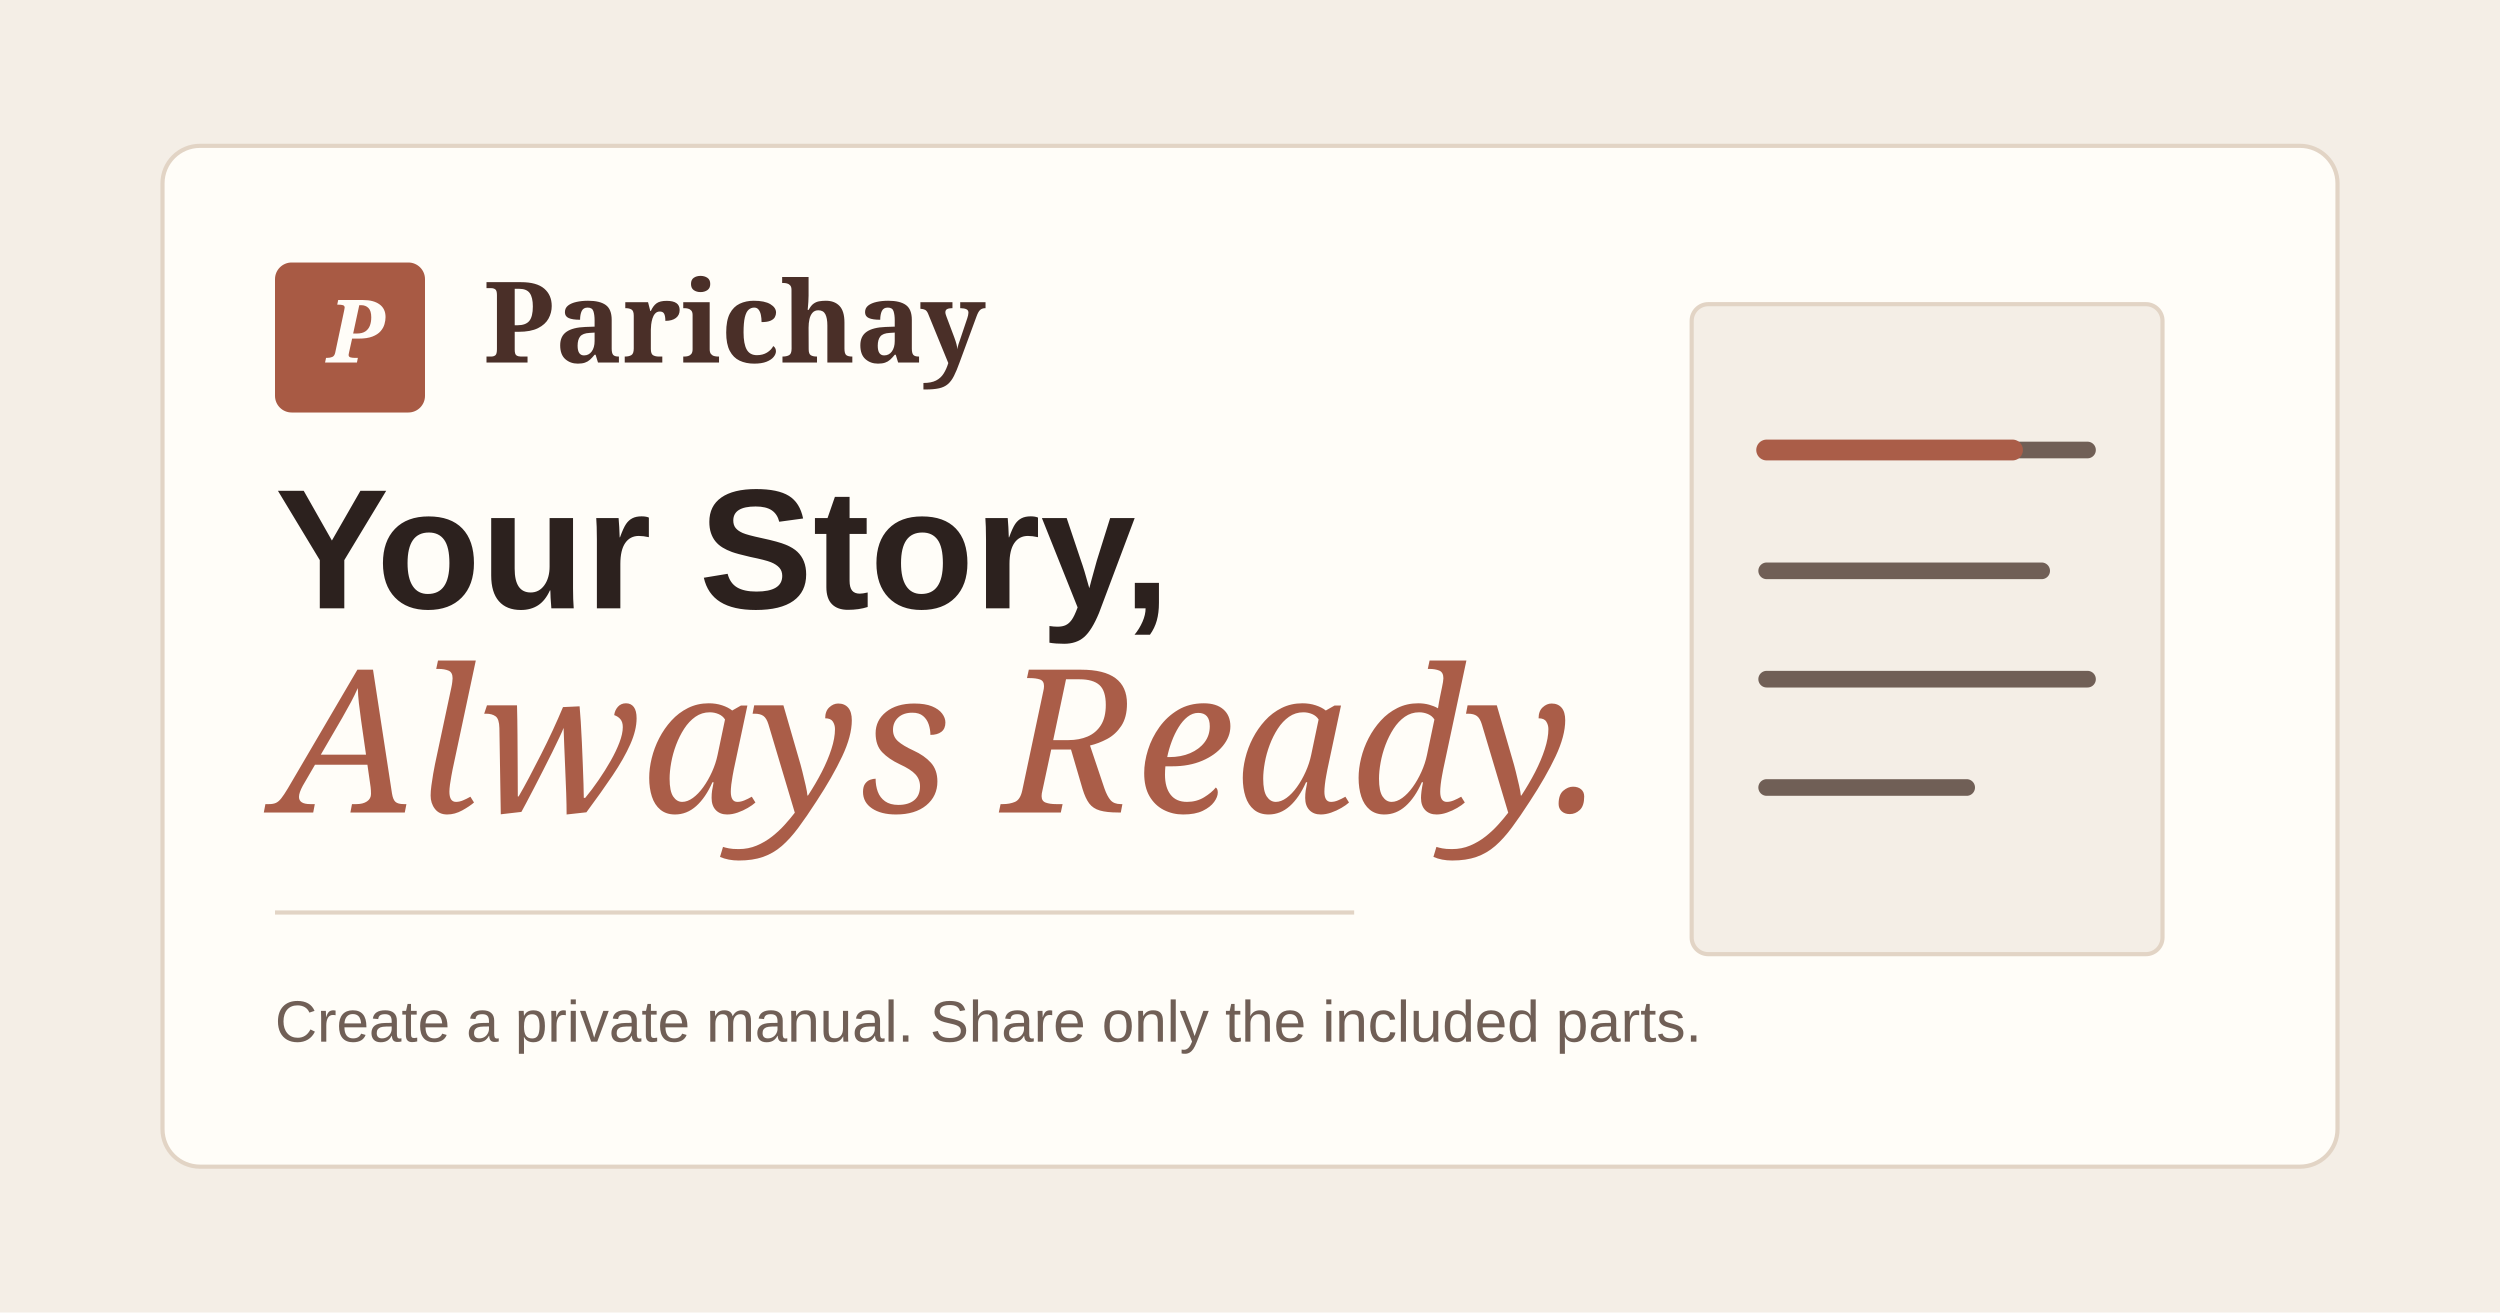
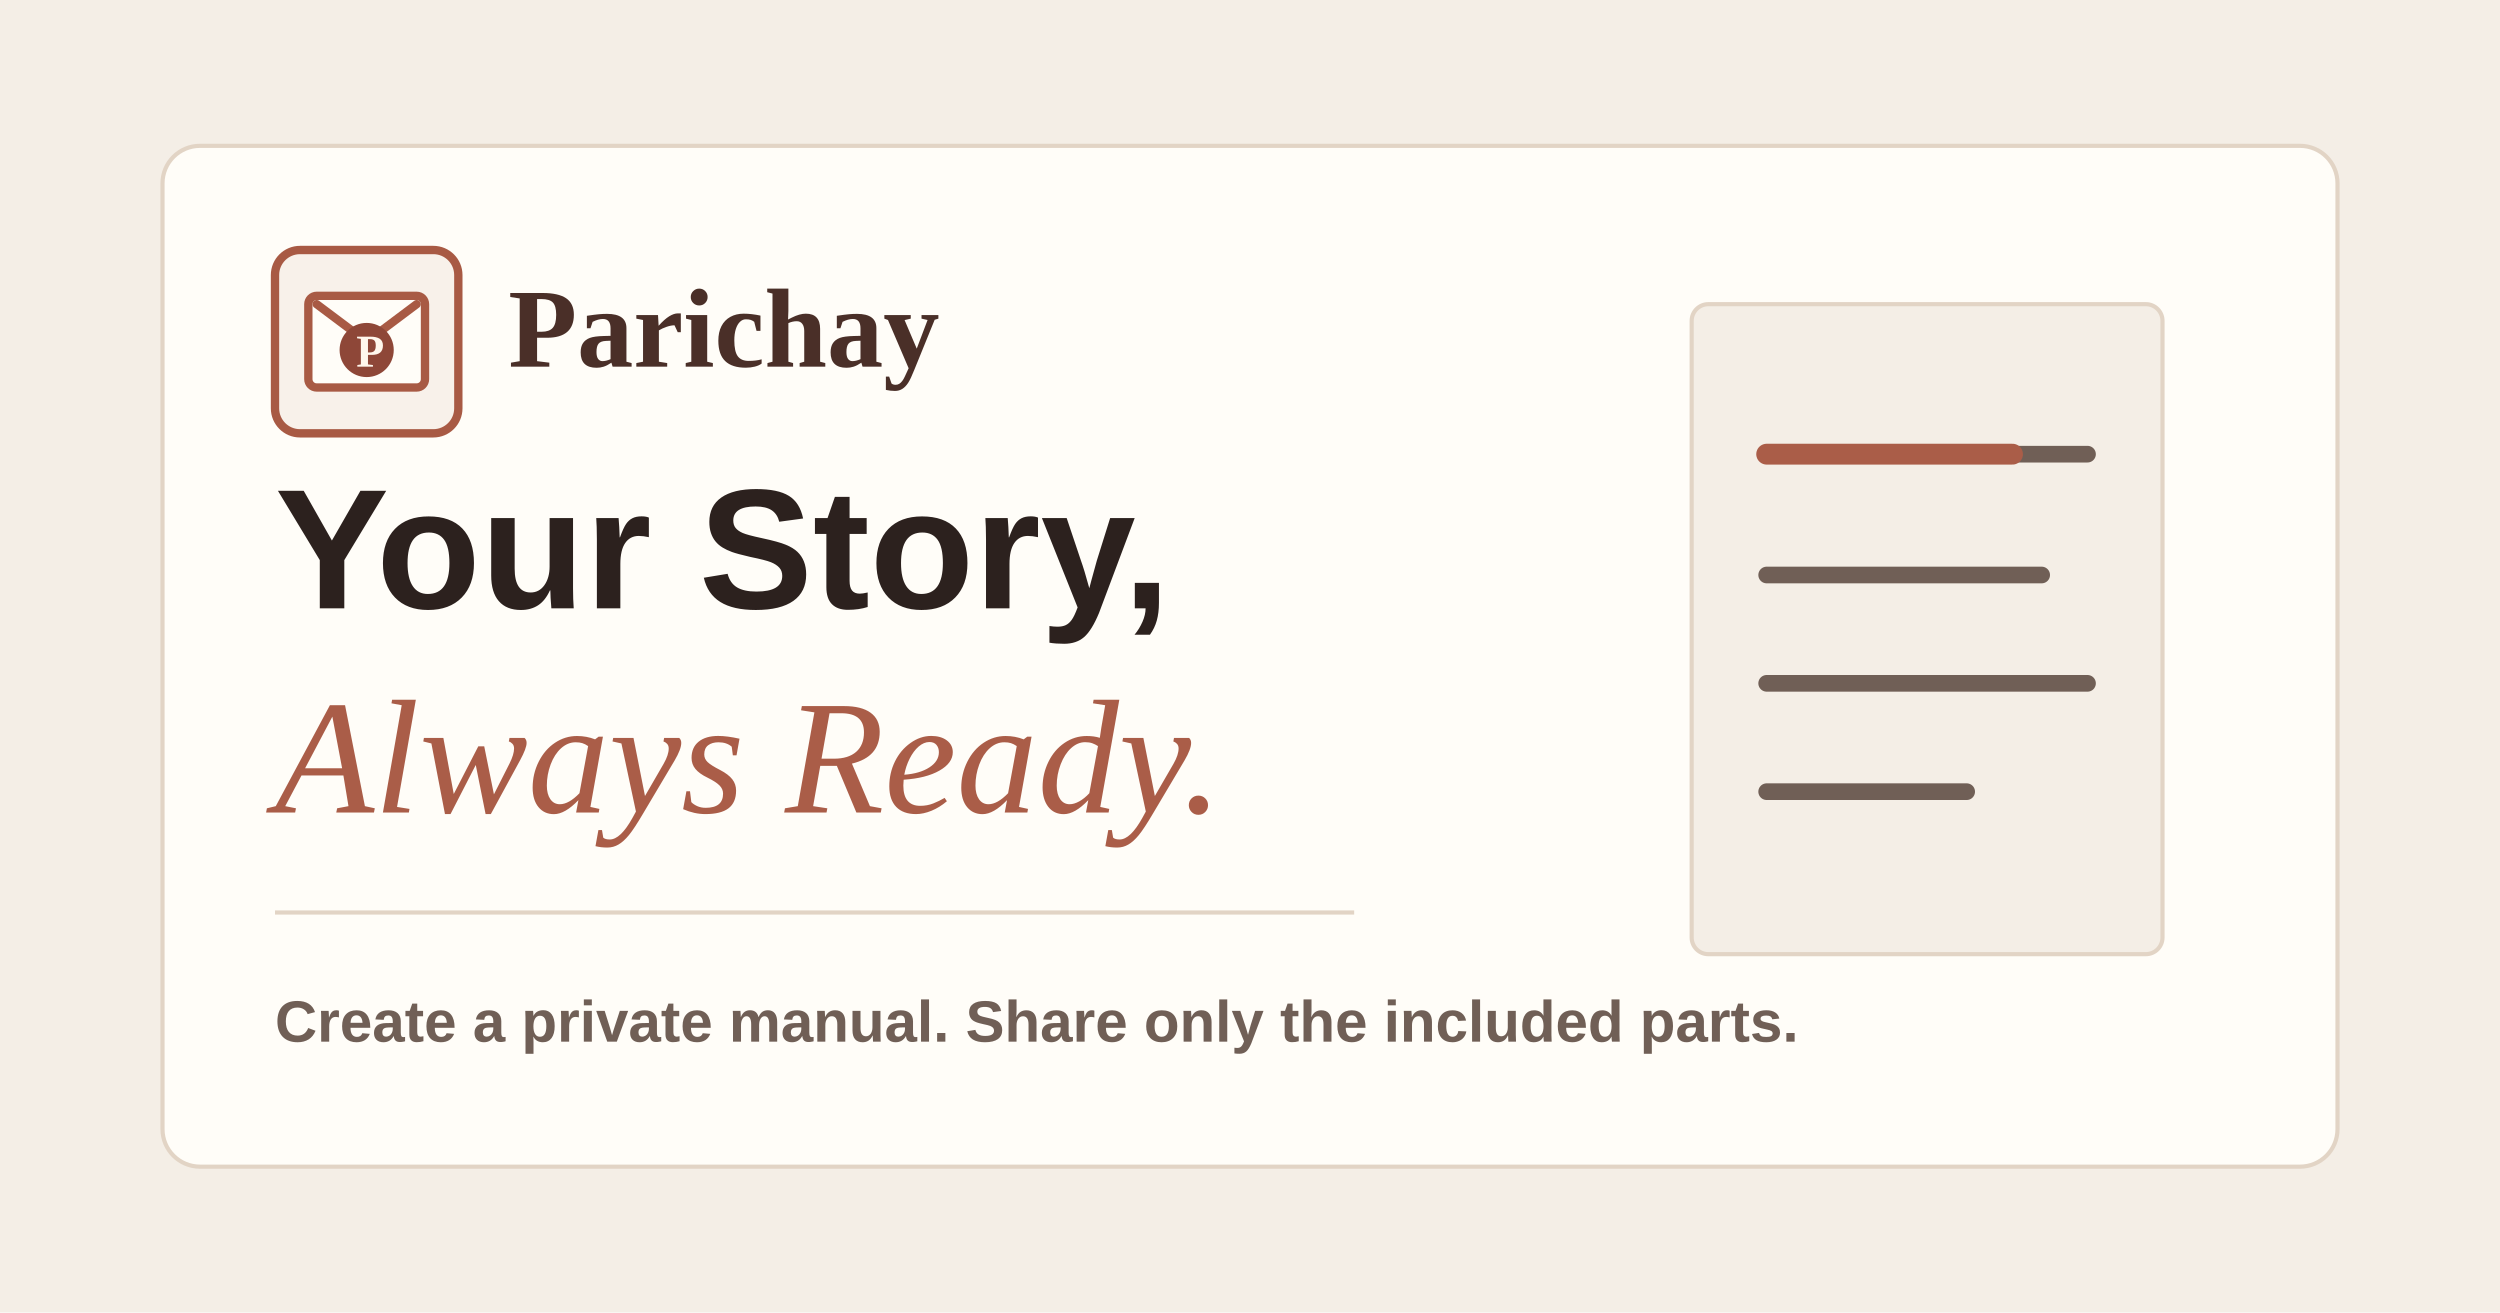
<svg xmlns="http://www.w3.org/2000/svg" width="1200" height="630" viewBox="0 0 1200 630" role="img" aria-labelledby="title desc">
+   <style>
+     @font-face {
+       font-family: "Geist";
+       src: url("/fonts/Geist[wght].woff2") format("woff2");
+       font-weight: 100 900;
+     }
+     @font-face {
+       font-family: "Source Serif 4";
+       src: url("/fonts/SourceSerif4Variable-Roman.otf.woff2") format("woff2");
+       font-weight: 200 900;
+     }
+   </style>
  <rect width="1200" height="630" fill="#F4EEE6" />
  <rect x="78" y="70" width="1044" height="490" rx="18" fill="#FFFDF8" stroke="#E2D4C5" stroke-width="2" />
-   <rect x="132" y="126" width="72" height="72" rx="8" fill="#A85A44" />
-   <text x="157" y="174" fill="#FFFDF8" font-family="Georgia, serif" font-size="42" font-weight="700" font-style="italic">P</text>
-   <text x="232" y="174" fill="#4A2F28" font-family="Georgia, serif" font-size="54" font-weight="700">Parichay</text>
-   <text x="132" y="292" fill="#2C211E" font-family="Arial, sans-serif" font-size="82" font-weight="800">Your Story,</text>
-   <text x="132" y="390" fill="#AA5D48" font-family="Georgia, serif" font-size="96" font-style="italic">Always Ready.</text>
+   <g transform="translate(132 120)">
+     <rect width="88" height="88" rx="12" fill="#F8F1EA" stroke="#A85A44" stroke-width="4" />
+     <rect x="16" y="22" width="56" height="44" rx="4" fill="#FFFDF8" stroke="#A85A44" stroke-width="4" />
+     <path d="M20 26l24 18 24-18" fill="none" stroke="#A85A44" stroke-width="4" stroke-linecap="round" stroke-linejoin="round" />
+     <circle cx="44" cy="48" r="13" fill="#8E4738" />
+     <text x="39" y="56" fill="#FFF7ED" font-family="Source Serif 4, Georgia, serif" font-size="22" font-weight="700">P</text>
+   </g>
+   <text x="244" y="176" fill="#4A2F28" font-family="Source Serif 4, Georgia, serif" font-size="54" font-weight="700">Parichay</text>
+   <text x="132" y="292" fill="#2C211E" font-family="Geist, Arial, sans-serif" font-size="82" font-weight="800">Your Story,</text>
+   <text x="132" y="390" fill="#AA5D48" font-family="Source Serif 4, Georgia, serif" font-size="78" font-style="italic">Always Ready.</text>
  <line x1="132" y1="438" x2="650" y2="438" stroke="#E2D4C5" stroke-width="2" />
-   <text x="132" y="500" fill="#705F56" font-family="Arial, sans-serif" font-size="28">Create a private manual. Share only the included parts.</text>
+   <text x="132" y="500" fill="#705F56" font-family="Geist, Arial, sans-serif" font-size="28" font-weight="650">Create a private manual. Share only the included parts.</text>
  <rect x="812" y="146" width="226" height="312" rx="8" fill="#F4EEE6" stroke="#E2D4C5" stroke-width="2" />
-   <path d="M848 216h154M848 274h132M848 326h154M848 378h96" stroke="#705F56" stroke-width="8" stroke-linecap="round" />
-   <path d="M848 216h118" stroke="#AA5D48" stroke-width="10" stroke-linecap="round" />
+   <path d="M848 218h154M848 276h132M848 328h154M848 380h96" stroke="#705F56" stroke-width="8" stroke-linecap="round" />
+   <path d="M848 218h118" stroke="#AA5D48" stroke-width="10" stroke-linecap="round" />
</svg>
